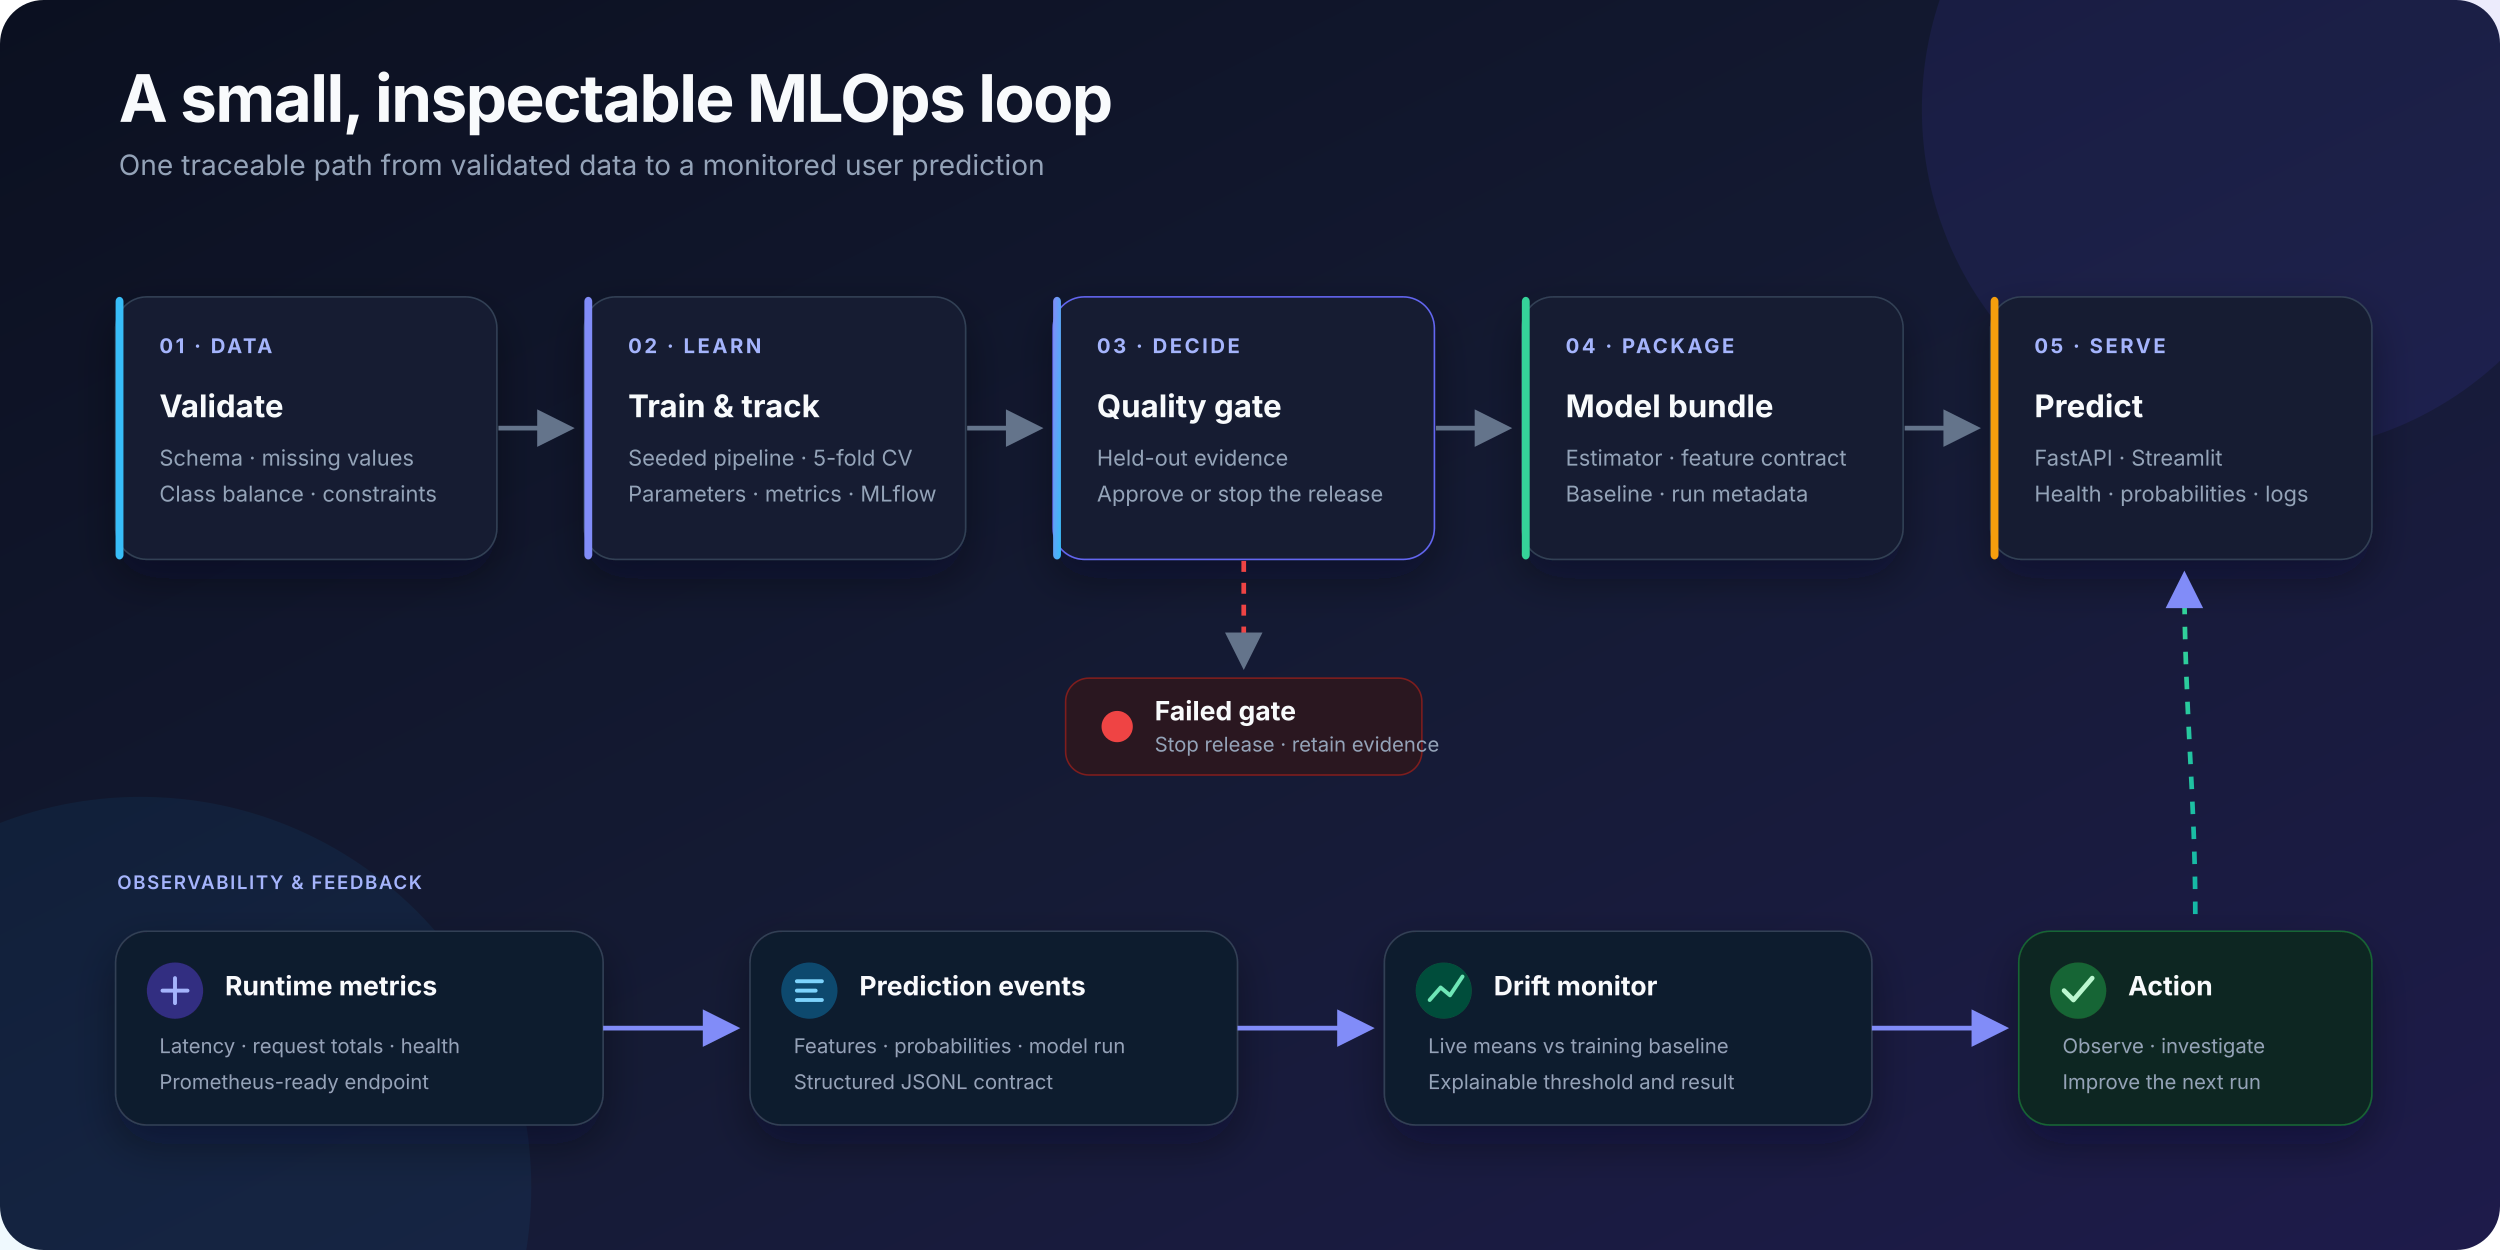
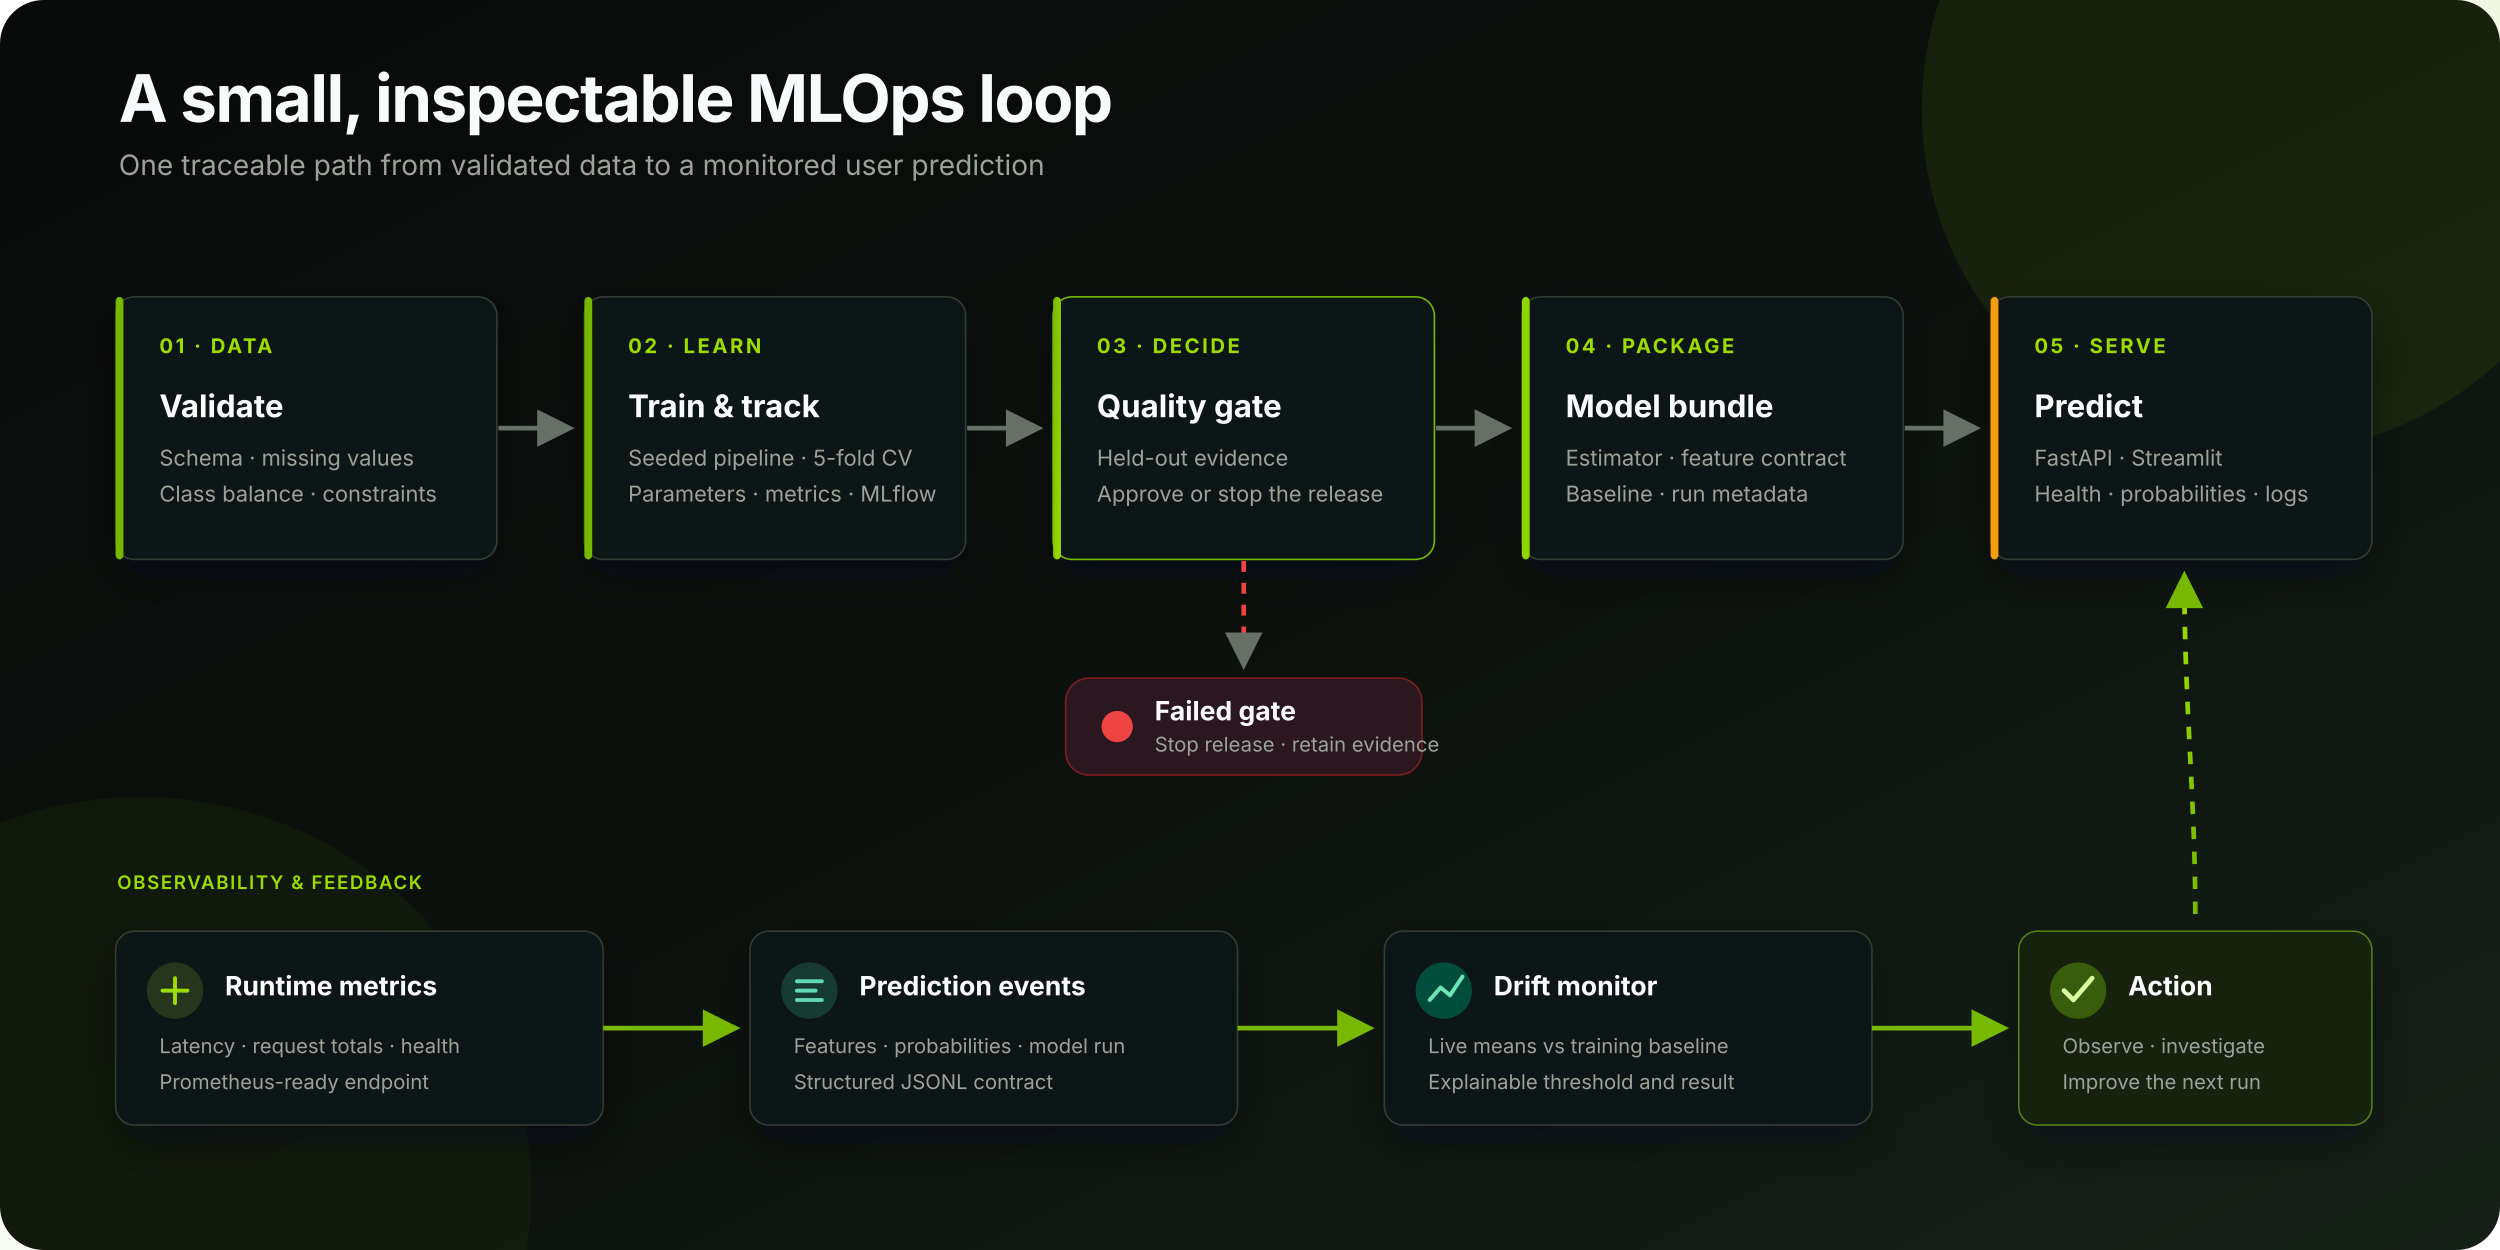
<svg xmlns="http://www.w3.org/2000/svg" width="1600" height="800" viewBox="0 0 1600 800" role="img" aria-labelledby="title description">
  <description id="description">Data is validated, used for tracked training, evaluated by a quality gate, packaged as a model artifact, served through an API and guided interface, and observed through prediction logging and drift detection.</description>
  <defs>
    <linearGradient id="background" x1="0" y1="0" x2="1" y2="1">
-       <stop offset="0" stop-color="#0b1020" />
-       <stop offset="0.55" stop-color="#151b35" />
-       <stop offset="1" stop-color="#1e1b4b" />
+       <stop offset="0" stop-color="#080a09" />
+       <stop offset="0.55" stop-color="#0d120e" />
+       <stop offset="1" stop-color="#152017" />
    </linearGradient>
    <linearGradient id="accent" x1="0" y1="0" x2="1" y2="1">
-       <stop offset="0" stop-color="#818cf8" />
-       <stop offset="1" stop-color="#38bdf8" />
+       <stop offset="0" stop-color="#76b900" />
+       <stop offset="1" stop-color="#9add00" />
    </linearGradient>
    <linearGradient id="success" x1="0" y1="0" x2="1" y2="1">
-       <stop offset="0" stop-color="#34d399" />
-       <stop offset="1" stop-color="#14b8a6" />
+       <stop offset="0" stop-color="#9add00" />
+       <stop offset="1" stop-color="#76b900" />
    </linearGradient>
    <filter id="shadow" x="-20%" y="-20%" width="140%" height="160%">
      <feDropShadow dx="0" dy="12" stdDeviation="14" flood-color="#020617" flood-opacity="0.36" />
    </filter>
    <marker id="arrow" viewBox="0 0 10 10" refX="8" refY="5" markerWidth="8" markerHeight="8" orient="auto-start-reverse">
-       <path d="M 0 0 L 10 5 L 0 10 z" fill="#64748b" />
+       <path d="M 0 0 L 10 5 L 0 10 z" fill="#667067" />
    </marker>
    <marker id="arrowAccent" viewBox="0 0 10 10" refX="8" refY="5" markerWidth="8" markerHeight="8" orient="auto-start-reverse">
-       <path d="M 0 0 L 10 5 L 0 10 z" fill="#818cf8" />
+       <path d="M 0 0 L 10 5 L 0 10 z" fill="#76b900" />
    </marker>
    <style>
      .title { font: 700 42px -apple-system, BlinkMacSystemFont, "Segoe UI", sans-serif; fill: #f8fafc; letter-spacing: -1px; }
-       .subtitle { font: 400 18px -apple-system, BlinkMacSystemFont, "Segoe UI", sans-serif; fill: #94a3b8; }
-       .number { font: 700 13px -apple-system, BlinkMacSystemFont, "Segoe UI", sans-serif; fill: #a5b4fc; letter-spacing: 1.6px; }
+       .subtitle { font: 400 18px -apple-system, BlinkMacSystemFont, "Segoe UI", sans-serif; fill: #9aa39b; }
+       .number { font: 700 13px -apple-system, BlinkMacSystemFont, "Segoe UI", sans-serif; fill: #9add00; letter-spacing: 1.6px; }
      .card-title { font: 700 20px -apple-system, BlinkMacSystemFont, "Segoe UI", sans-serif; fill: #f8fafc; }
-       .card-body { font: 400 14px -apple-system, BlinkMacSystemFont, "Segoe UI", sans-serif; fill: #94a3b8; }
+       .card-body { font: 400 14px -apple-system, BlinkMacSystemFont, "Segoe UI", sans-serif; fill: #9aa39b; }
      .small-title { font: 700 17px -apple-system, BlinkMacSystemFont, "Segoe UI", sans-serif; fill: #f8fafc; }
-       .small-body { font: 400 13px -apple-system, BlinkMacSystemFont, "Segoe UI", sans-serif; fill: #94a3b8; }
-       .label { font: 600 12px -apple-system, BlinkMacSystemFont, "Segoe UI", sans-serif; fill: #a5b4fc; letter-spacing: 1px; }
+       .small-body { font: 400 13px -apple-system, BlinkMacSystemFont, "Segoe UI", sans-serif; fill: #9aa39b; }
+       .label { font: 600 12px -apple-system, BlinkMacSystemFont, "Segoe UI", sans-serif; fill: #9add00; letter-spacing: 1px; }
    </style>
  </defs>
  <rect width="1600" height="800" rx="28" fill="url(#background)" />
-   <circle cx="1450" cy="70" r="220" fill="#4f46e5" opacity="0.11" />
-   <circle cx="90" cy="760" r="250" fill="#0ea5e9" opacity="0.07" />
+   <circle cx="1450" cy="70" r="220" fill="#76b900" opacity="0.10" />
+   <circle cx="90" cy="760" r="250" fill="#76b900" opacity="0.05" />
  <text x="76" y="78" class="title">A small, inspectable MLOps loop</text>
  <text x="76" y="112" class="subtitle">One traceable path from validated data to a monitored user prediction</text>
  <g filter="url(#shadow)">
-     <rect x="74" y="190" width="244" height="168" rx="20" fill="#151d32" stroke="#334155" />
-     <rect x="74" y="190" width="5" height="168" rx="3" fill="#38bdf8" />
+     <rect x="74" y="190" width="244" height="168" rx="12" fill="#111512" stroke="#343b35" />
+     <rect x="74" y="190" width="5" height="168" rx="3" fill="#76b900" />
    <text x="102" y="226" class="number">01 · DATA</text>
    <text x="102" y="267" class="card-title">Validate</text>
    <text x="102" y="298" class="card-body">Schema · missing values</text>
    <text x="102" y="321" class="card-body">Class balance · constraints</text>
-     <rect x="374" y="190" width="244" height="168" rx="20" fill="#151d32" stroke="#334155" />
-     <rect x="374" y="190" width="5" height="168" rx="3" fill="#818cf8" />
+     <rect x="374" y="190" width="244" height="168" rx="12" fill="#111512" stroke="#343b35" />
+     <rect x="374" y="190" width="5" height="168" rx="3" fill="#76b900" />
    <text x="402" y="226" class="number">02 · LEARN</text>
    <text x="402" y="267" class="card-title">Train &amp; track</text>
    <text x="402" y="298" class="card-body">Seeded pipeline · 5-fold CV</text>
    <text x="402" y="321" class="card-body">Parameters · metrics · MLflow</text>
-     <rect x="674" y="190" width="244" height="168" rx="20" fill="#151d32" stroke="#6366f1" />
+     <rect x="674" y="190" width="244" height="168" rx="12" fill="#111512" stroke="#76b900" />
    <rect x="674" y="190" width="5" height="168" rx="3" fill="url(#accent)" />
    <text x="702" y="226" class="number">03 · DECIDE</text>
    <text x="702" y="267" class="card-title">Quality gate</text>
    <text x="702" y="298" class="card-body">Held-out evidence</text>
    <text x="702" y="321" class="card-body">Approve or stop the release</text>
-     <rect x="974" y="190" width="244" height="168" rx="20" fill="#151d32" stroke="#334155" />
-     <rect x="974" y="190" width="5" height="168" rx="3" fill="#34d399" />
+     <rect x="974" y="190" width="244" height="168" rx="12" fill="#111512" stroke="#343b35" />
+     <rect x="974" y="190" width="5" height="168" rx="3" fill="#8fd600" />
    <text x="1002" y="226" class="number">04 · PACKAGE</text>
    <text x="1002" y="267" class="card-title">Model bundle</text>
    <text x="1002" y="298" class="card-body">Estimator · feature contract</text>
    <text x="1002" y="321" class="card-body">Baseline · run metadata</text>
-     <rect x="1274" y="190" width="244" height="168" rx="20" fill="#151d32" stroke="#334155" />
+     <rect x="1274" y="190" width="244" height="168" rx="12" fill="#111512" stroke="#343b35" />
    <rect x="1274" y="190" width="5" height="168" rx="3" fill="#f59e0b" />
    <text x="1302" y="226" class="number">05 · SERVE</text>
    <text x="1302" y="267" class="card-title">Predict</text>
    <text x="1302" y="298" class="card-body">FastAPI · Streamlit</text>
    <text x="1302" y="321" class="card-body">Health · probabilities · logs</text>
  </g>
-   <g fill="none" stroke="#64748b" stroke-width="3" marker-end="url(#arrow)">
+   <g fill="none" stroke="#667067" stroke-width="3" marker-end="url(#arrow)">
    <path d="M 319 274 L 363 274" />
    <path d="M 619 274 L 663 274" />
    <path d="M 919 274 L 963 274" />
    <path d="M 1219 274 L 1263 274" />
  </g>
  <path d="M 796 359 L 796 424" fill="none" stroke="#ef4444" stroke-width="3" stroke-dasharray="7 7" marker-end="url(#arrow)" />
  <rect x="682" y="434" width="228" height="62" rx="15" fill="#2a1720" stroke="#7f1d1d" />
  <circle cx="715" cy="465" r="10" fill="#ef4444" />
  <text x="739" y="461" class="small-title">Failed gate</text>
  <text x="739" y="481" class="small-body">Stop release · retain evidence</text>
  <text x="75" y="569" class="label">OBSERVABILITY &amp; FEEDBACK</text>
  <g filter="url(#shadow)">
-     <rect x="74" y="596" width="312" height="124" rx="20" fill="#111a2e" stroke="#334155" />
-     <circle cx="112" cy="634" r="18" fill="#312e81" />
-     <path d="M 104 634 h16 M 112 626 v16" stroke="#a5b4fc" stroke-width="2.5" stroke-linecap="round" />
+     <rect x="74" y="596" width="312" height="124" rx="12" fill="#111512" stroke="#343b35" />
+     <circle cx="112" cy="634" r="18" fill="#26351e" />
+     <path d="M 104 634 h16 M 112 626 v16" stroke="#9add00" stroke-width="2.5" stroke-linecap="round" />
    <text x="144" y="637" class="small-title">Runtime metrics</text>
    <text x="102" y="674" class="small-body">Latency · request totals · health</text>
    <text x="102" y="697" class="small-body">Prometheus-ready endpoint</text>
-     <rect x="480" y="596" width="312" height="124" rx="20" fill="#111a2e" stroke="#334155" />
-     <circle cx="518" cy="634" r="18" fill="#0c4a6e" />
-     <path d="M 510 628 h16 M 510 634 h12 M 510 640 h16" stroke="#7dd3fc" stroke-width="2.5" stroke-linecap="round" />
+     <rect x="480" y="596" width="312" height="124" rx="12" fill="#111512" stroke="#343b35" />
+     <circle cx="518" cy="634" r="18" fill="#163b32" />
+     <path d="M 510 628 h16 M 510 634 h12 M 510 640 h16" stroke="#62d8b6" stroke-width="2.5" stroke-linecap="round" />
    <text x="550" y="637" class="small-title">Prediction events</text>
    <text x="508" y="674" class="small-body">Features · probabilities · model run</text>
    <text x="508" y="697" class="small-body">Structured JSONL contract</text>
-     <rect x="886" y="596" width="312" height="124" rx="20" fill="#111a2e" stroke="#334155" />
+     <rect x="886" y="596" width="312" height="124" rx="12" fill="#111512" stroke="#343b35" />
    <circle cx="924" cy="634" r="18" fill="#064e3b" />
    <path d="M 915 640 l7 -8 l6 5 l8 -12" fill="none" stroke="#6ee7b7" stroke-width="2.5" stroke-linecap="round" stroke-linejoin="round" />
    <text x="956" y="637" class="small-title">Drift monitor</text>
    <text x="914" y="674" class="small-body">Live means vs training baseline</text>
    <text x="914" y="697" class="small-body">Explainable threshold and result</text>
-     <rect x="1292" y="596" width="226" height="124" rx="20" fill="#112821" stroke="#166534" />
-     <circle cx="1330" cy="634" r="18" fill="#166534" />
-     <path d="M 1321 634 l6 6 l12 -14" fill="none" stroke="#bbf7d0" stroke-width="3" stroke-linecap="round" stroke-linejoin="round" />
+     <rect x="1292" y="596" width="226" height="124" rx="12" fill="#16210f" stroke="#527f16" />
+     <circle cx="1330" cy="634" r="18" fill="#395d0d" />
+     <path d="M 1321 634 l6 6 l12 -14" fill="none" stroke="#d9ff9e" stroke-width="3" stroke-linecap="round" stroke-linejoin="round" />
    <text x="1362" y="637" class="small-title">Action</text>
    <text x="1320" y="674" class="small-body">Observe · investigate</text>
    <text x="1320" y="697" class="small-body">Improve the next run</text>
  </g>
-   <g fill="none" stroke="#818cf8" stroke-width="3" marker-end="url(#arrowAccent)">
+   <g fill="none" stroke="#76b900" stroke-width="3" marker-end="url(#arrowAccent)">
    <path d="M 386 658 L 469 658" />
    <path d="M 792 658 L 875 658" />
    <path d="M 1198 658 L 1281 658" />
  </g>
  <path d="M 1405 585 C 1405 510 1398 452 1398 370" fill="none" stroke="url(#success)" stroke-width="3" stroke-dasharray="8 8" marker-end="url(#arrowAccent)" />
</svg>
